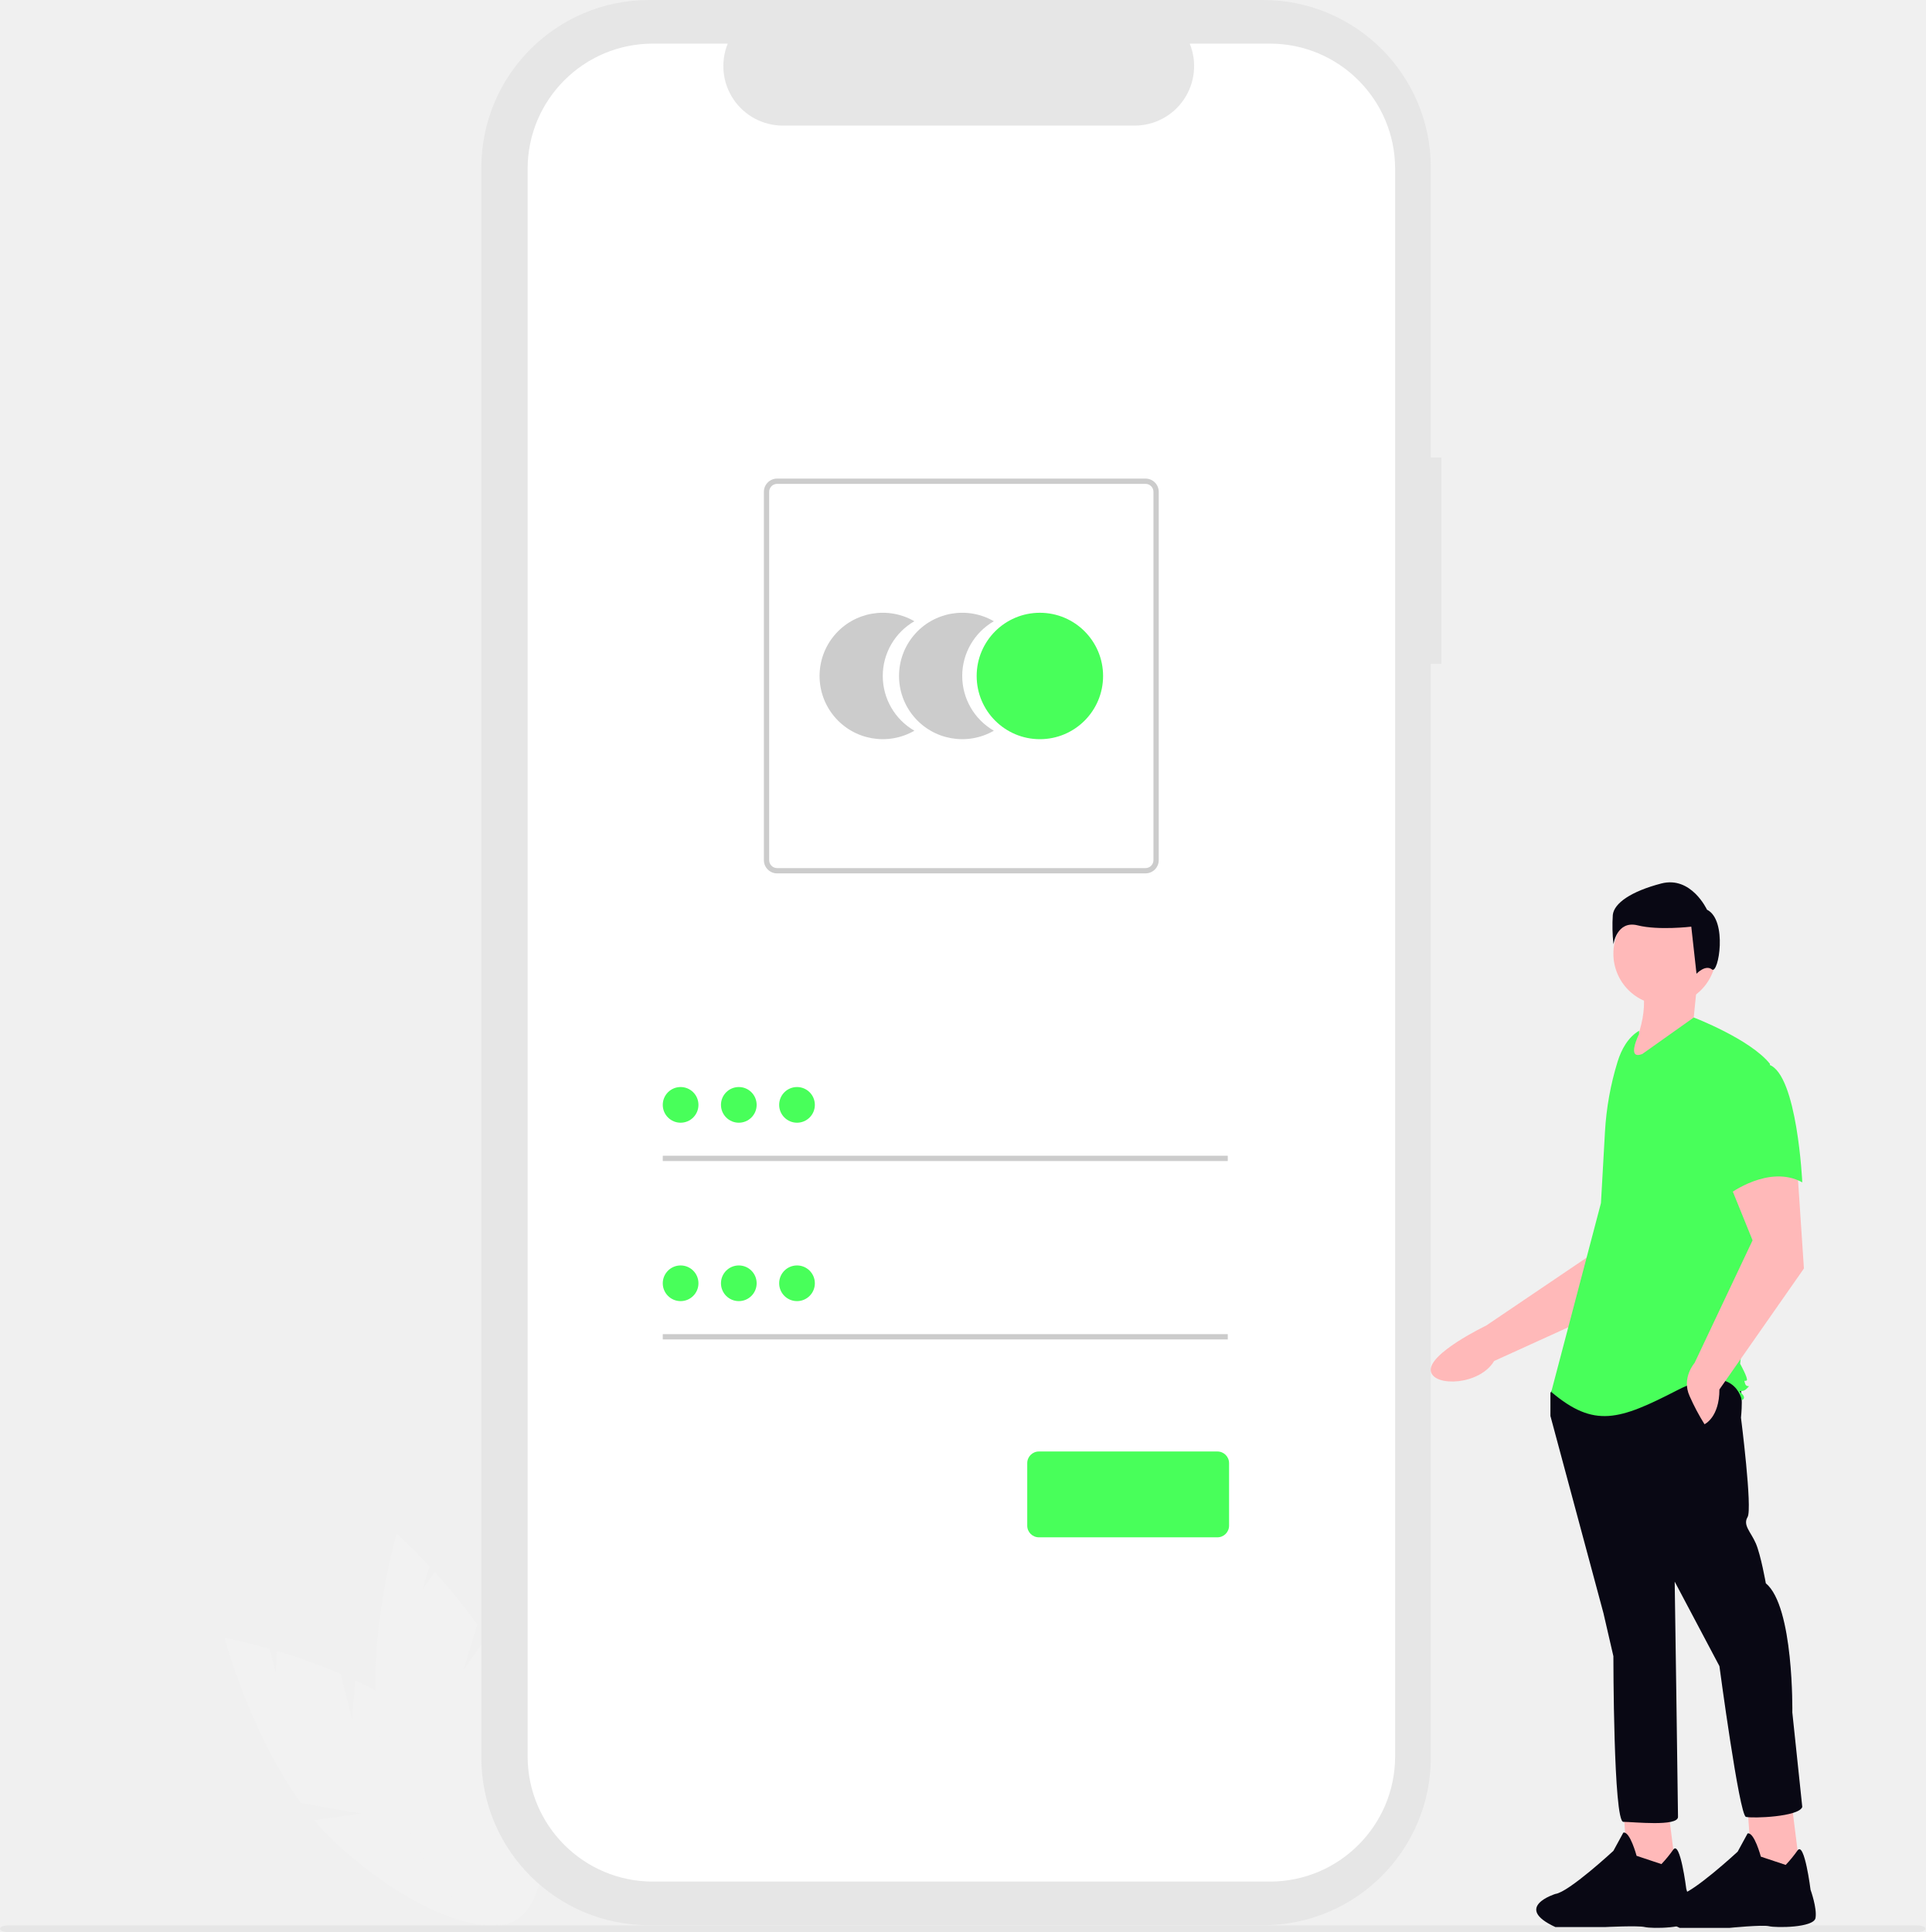
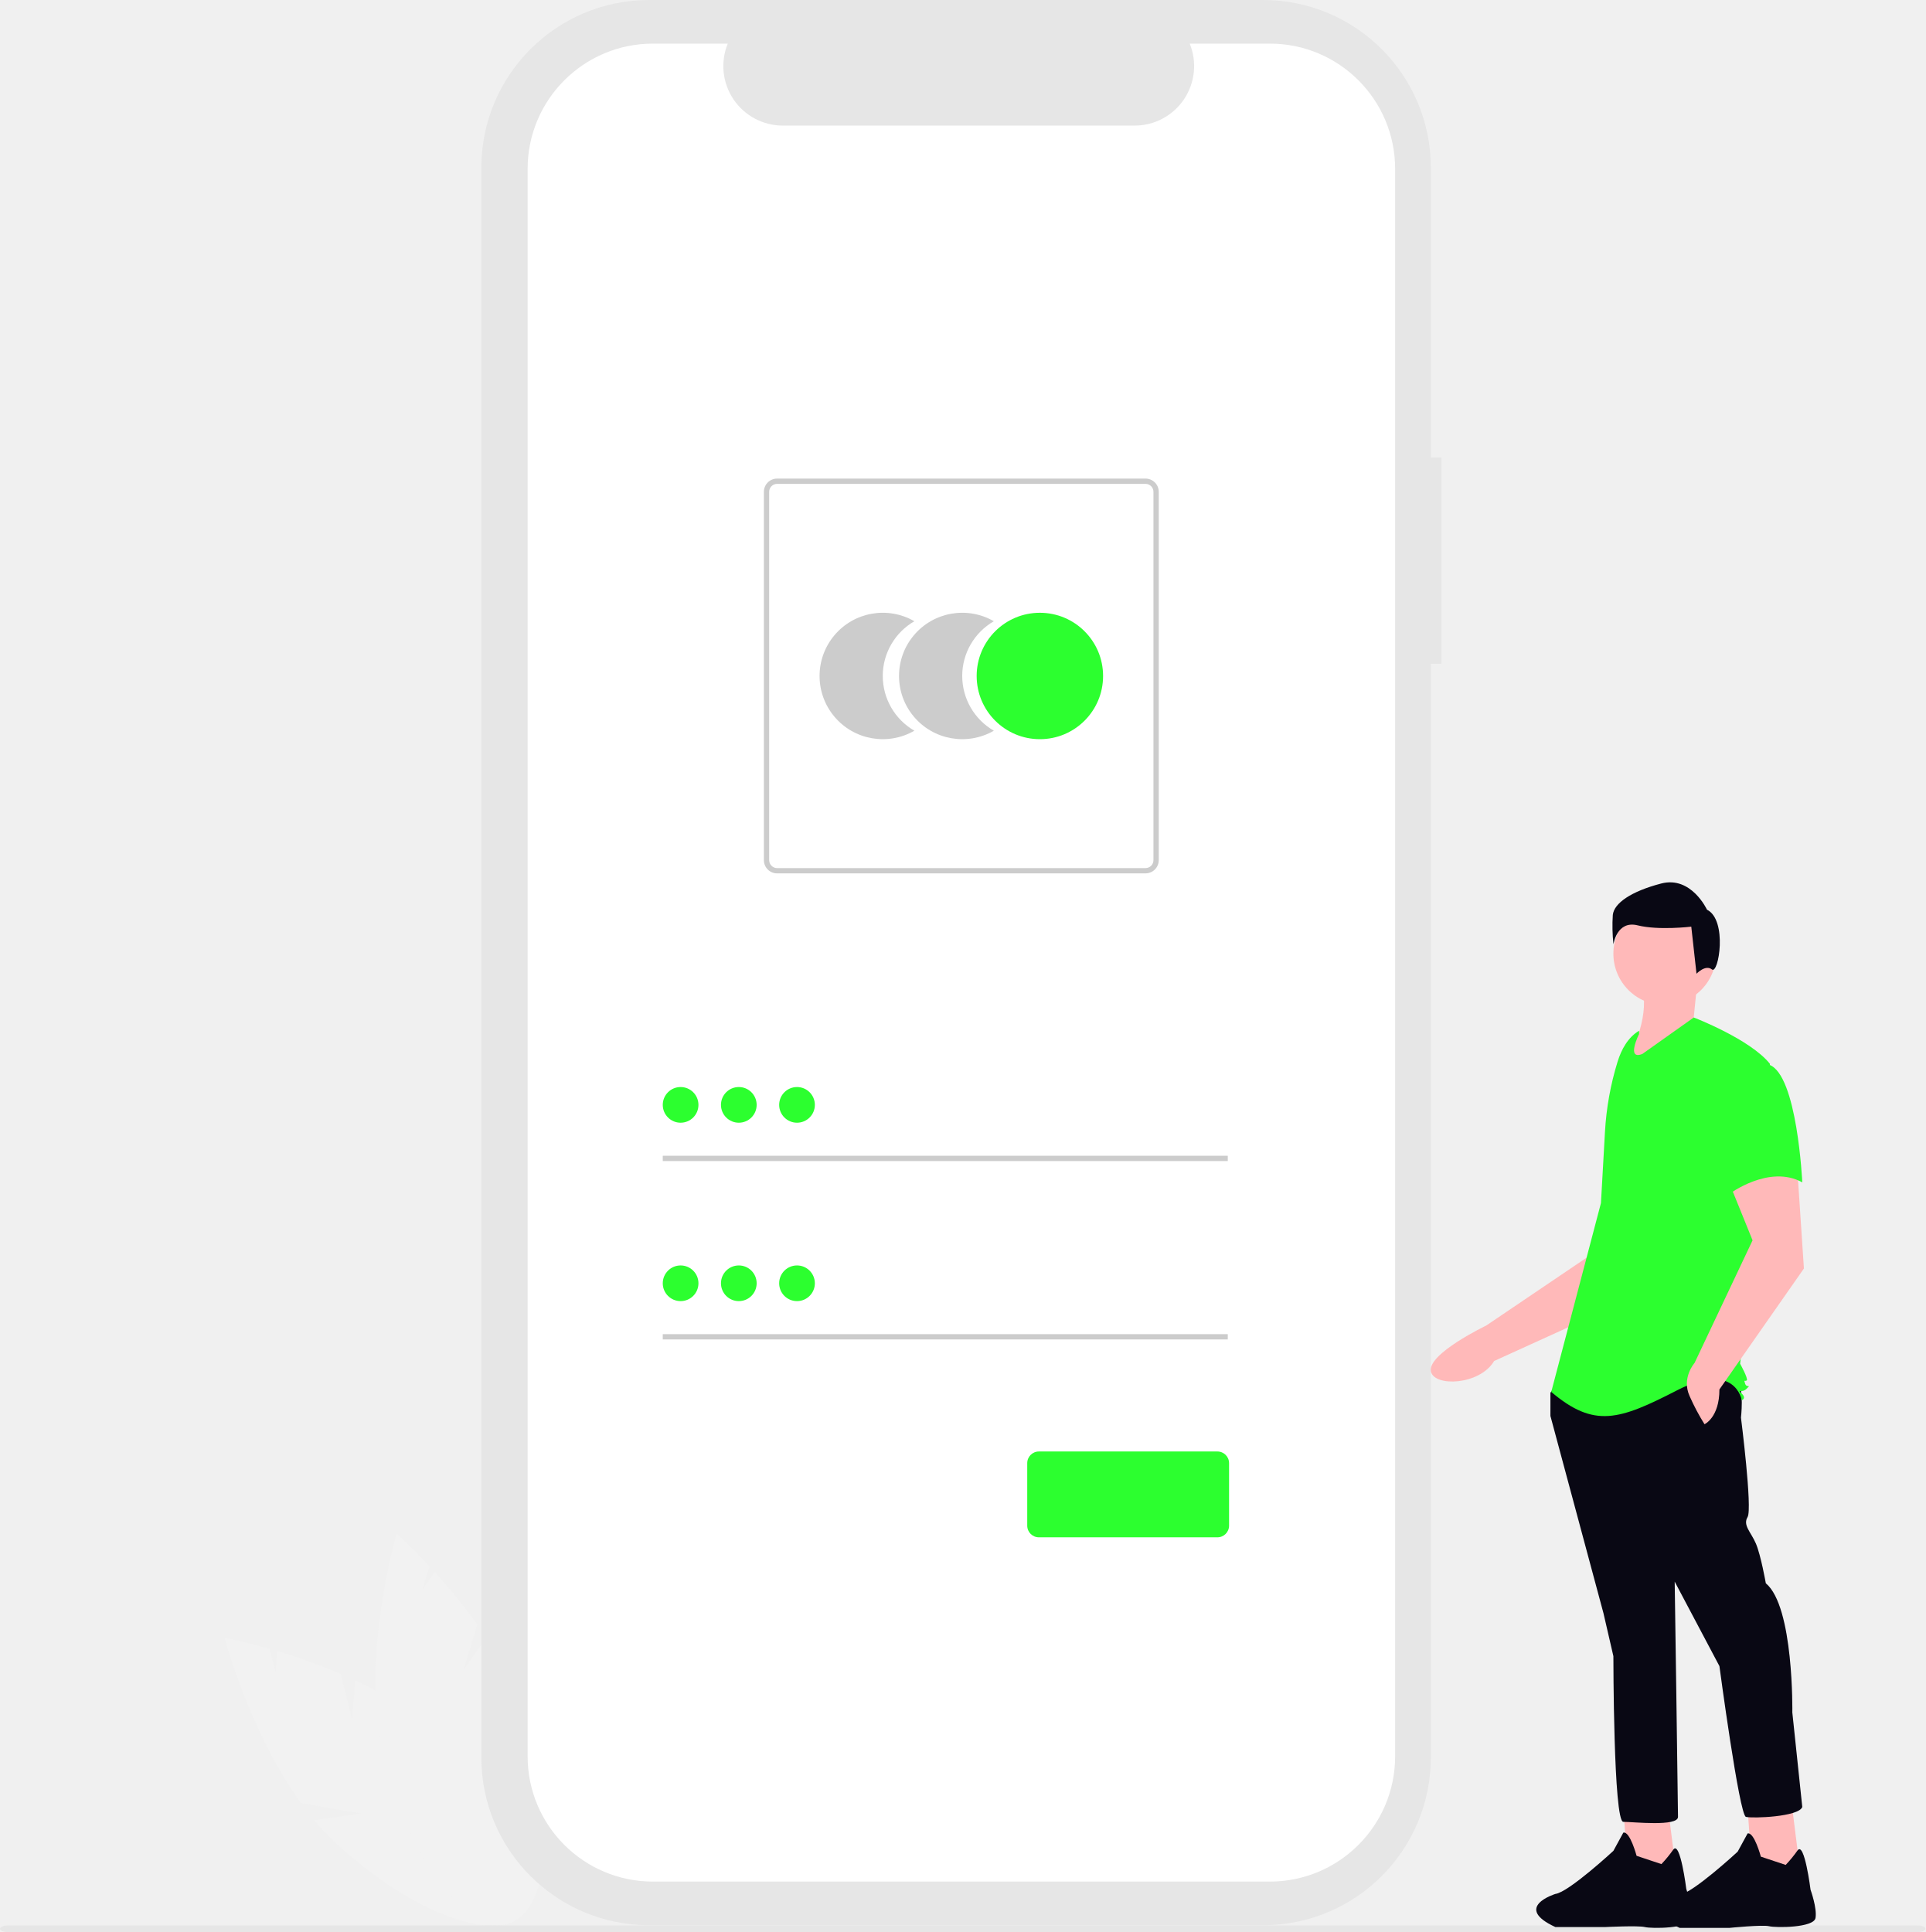
<svg xmlns="http://www.w3.org/2000/svg" width="720" height="722.539" viewBox="0 0 720 722.539" role="img" artist="Katerina Limpitsouni" source="https://undraw.co/">
  <g id="Group_64" data-name="Group 64" transform="translate(-600.001 -166)">
    <g id="Group_63" data-name="Group 63" transform="translate(39.127 -21.613)">
-       <path id="Path_1-656" data-name="Path 1" d="M275.321,690.449,270.949,673.2a223.916,223.916,0,0,0-23.758-8.524l-.552,8.015-2.238-8.83c-10.012-2.862-16.824-4.121-16.824-4.121s9.2,34.987,28.5,61.735l22.486,3.95-17.469,2.519a90.608,90.608,0,0,0,7.811,8.28c28.072,26.057,59.34,38.013,69.838,26.7s-3.749-41.6-31.822-67.656c-8.7-8.078-19.635-14.56-30.579-19.664Z" transform="translate(417.297 140.418)" fill="#f2f2f2" />
-       <path id="Path_2-657" data-name="Path 2" d="M345.1,652.214l5.171-17.023a223.933,223.933,0,0,0-15.931-19.578l-4.615,6.576,2.648-8.716c-7.093-7.623-12.273-12.221-12.273-12.221s-10.208,34.706-7.516,67.579l17.207,15-16.259-6.874a90.606,90.606,0,0,0,2.409,11.128c10.562,36.817,31.149,63.214,45.982,58.958s18.295-37.551,7.732-74.368c-3.274-11.414-9.283-22.614-16.013-32.638Z" transform="translate(389.102 159.921)" fill="#f2f2f2" />
+       <path id="Path_1-54" data-name="Path 1" d="M275.321,690.449,270.949,673.2a223.916,223.916,0,0,0-23.758-8.524l-.552,8.015-2.238-8.83c-10.012-2.862-16.824-4.121-16.824-4.121s9.2,34.987,28.5,61.735l22.486,3.95-17.469,2.519a90.608,90.608,0,0,0,7.811,8.28c28.072,26.057,59.34,38.013,69.838,26.7s-3.749-41.6-31.822-67.656c-8.7-8.078-19.635-14.56-30.579-19.664Z" transform="translate(417.297 140.418)" fill="#f2f2f2" />
+       <path id="Path_2-55" data-name="Path 2" d="M345.1,652.214l5.171-17.023a223.933,223.933,0,0,0-15.931-19.578l-4.615,6.576,2.648-8.716c-7.093-7.623-12.273-12.221-12.273-12.221s-10.208,34.706-7.516,67.579l17.207,15-16.259-6.874a90.606,90.606,0,0,0,2.409,11.128c10.562,36.817,31.149,63.214,45.982,58.958s18.295-37.551,7.732-74.368c-3.274-11.414-9.283-22.614-16.013-32.638Z" transform="translate(389.102 159.921)" fill="#f2f2f2" />
    </g>
    <g id="Group_62" data-name="Group 62" transform="translate(44.037 -0.462)">
-       <path id="Path_22-658" data-name="Path 22" d="M734.978,247.559h-3.956V139.187A62.725,62.725,0,0,0,668.3,76.462H438.687a62.725,62.725,0,0,0-62.725,62.725V733.736a62.725,62.725,0,0,0,62.725,62.725H668.3a62.725,62.725,0,0,0,62.724-62.724V324.7h3.956Z" transform="translate(360 90)" fill="#e6e6e6" />
-       <path id="Path_23-659" data-name="Path 23" d="M671.423,93.336H641.454a22.255,22.255,0,0,1-20.607,30.659H489.306A22.254,22.254,0,0,1,468.7,93.335H440.708a46.843,46.843,0,0,0-46.843,46.843V733.864a46.843,46.843,0,0,0,46.843,46.843H671.423a46.843,46.843,0,0,0,46.843-46.843h0V140.177a46.843,46.843,0,0,0-46.842-46.842Z" transform="translate(359.405 89.439)" fill="#fff" />
-       <path id="Path_6-660" data-name="Path 6" d="M530.421,337.151a23.626,23.626,0,0,1,11.827-20.472,23.637,23.637,0,1,0,0,40.939,23.621,23.621,0,0,1-11.823-20.467Z" transform="translate(355.65 82.117)" fill="#ccc" />
-       <path id="Path_7-661" data-name="Path 7" d="M561.158,337.151a23.625,23.625,0,0,1,11.827-20.472,23.637,23.637,0,1,0,0,40.939,23.621,23.621,0,0,1-11.823-20.467Z" transform="translate(354.627 82.117)" fill="#ccc" />
-       <circle id="Ellipse_1" data-name="Ellipse 1" cx="23.637" cy="23.637" r="23.637" transform="translate(921.189 395.631)" fill="#48ff5a" />
-       <path id="Path_8-662" data-name="Path 8" d="M627.963,409.252H490.2a4.953,4.953,0,0,1-4.947-4.947V266.543A4.953,4.953,0,0,1,490.2,261.6H627.963a4.953,4.953,0,0,1,4.947,4.947V404.3a4.953,4.953,0,0,1-4.947,4.947ZM490.2,263.576a2.971,2.971,0,0,0-2.968,2.968V404.306a2.971,2.971,0,0,0,2.968,2.968H627.963a2.971,2.971,0,0,0,2.968-2.968V266.544a2.971,2.971,0,0,0-2.968-2.968Z" transform="translate(356.366 83.844)" fill="#ccc" />
+       <path id="Path_22-56" data-name="Path 22" d="M734.978,247.559h-3.956V139.187A62.725,62.725,0,0,0,668.3,76.462H438.687a62.725,62.725,0,0,0-62.725,62.725V733.736a62.725,62.725,0,0,0,62.725,62.725H668.3a62.725,62.725,0,0,0,62.724-62.724V324.7h3.956Z" transform="translate(360 90)" fill="#e6e6e6" />
+       <path id="Path_23-57" data-name="Path 23" d="M671.423,93.336H641.454a22.255,22.255,0,0,1-20.607,30.659H489.306A22.254,22.254,0,0,1,468.7,93.335H440.708a46.843,46.843,0,0,0-46.843,46.843V733.864a46.843,46.843,0,0,0,46.843,46.843H671.423a46.843,46.843,0,0,0,46.843-46.843h0V140.177a46.843,46.843,0,0,0-46.842-46.842Z" transform="translate(359.405 89.439)" fill="#fff" />
+       <path id="Path_6-58" data-name="Path 6" d="M530.421,337.151a23.626,23.626,0,0,1,11.827-20.472,23.637,23.637,0,1,0,0,40.939,23.621,23.621,0,0,1-11.823-20.467Z" transform="translate(355.65 82.117)" fill="#ccc" />
+       <path id="Path_7-59" data-name="Path 7" d="M561.158,337.151a23.625,23.625,0,0,1,11.827-20.472,23.637,23.637,0,1,0,0,40.939,23.621,23.621,0,0,1-11.823-20.467Z" transform="translate(354.627 82.117)" fill="#ccc" />
+       <circle id="Ellipse_1" data-name="Ellipse 1" cx="23.637" cy="23.637" r="23.637" transform="translate(921.189 395.631)" fill="#2CFF2F" />
+       <path id="Path_8-60" data-name="Path 8" d="M627.963,409.252H490.2a4.953,4.953,0,0,1-4.947-4.947V266.543A4.953,4.953,0,0,1,490.2,261.6H627.963a4.953,4.953,0,0,1,4.947,4.947V404.3a4.953,4.953,0,0,1-4.947,4.947ZM490.2,263.576a2.971,2.971,0,0,0-2.968,2.968V404.306a2.971,2.971,0,0,0,2.968,2.968H627.963a2.971,2.971,0,0,0,2.968-2.968V266.544a2.971,2.971,0,0,0-2.968-2.968Z" transform="translate(356.366 83.844)" fill="#ccc" />
      <rect id="Rectangle_1" data-name="Rectangle 1" width="211.284" height="1.979" transform="translate(803.805 598.696)" fill="#ccc" />
-       <circle id="Ellipse_2" data-name="Ellipse 2" cx="6.672" cy="6.672" r="6.672" transform="translate(803.805 572.996)" fill="#48ff5a" />
+       <circle id="Ellipse_2" data-name="Ellipse 2" cx="6.672" cy="6.672" r="6.672" transform="translate(803.805 572.996)" fill="#2CFF2F" />
      <rect id="Rectangle_2" data-name="Rectangle 2" width="211.284" height="1.979" transform="translate(803.805 665.417)" fill="#ccc" />
-       <circle id="Ellipse_3" data-name="Ellipse 3" cx="6.672" cy="6.672" r="6.672" transform="translate(803.805 639.718)" fill="#48ff5a" />
-       <path id="Path_977-663" data-name="Path 977" d="M658.244,670.068H591.472a4.355,4.355,0,0,1-4.35-4.35v-23.4a4.355,4.355,0,0,1,4.35-4.35h66.772a4.355,4.355,0,0,1,4.35,4.35v23.4a4.355,4.355,0,0,1-4.35,4.35Z" transform="translate(352.978 71.328)" fill="#48ff5a" />
-       <circle id="Ellipse_7" data-name="Ellipse 7" cx="6.672" cy="6.672" r="6.672" transform="translate(825.57 572.996)" fill="#48ff5a" />
-       <circle id="Ellipse_8" data-name="Ellipse 8" cx="6.672" cy="6.672" r="6.672" transform="translate(847.335 572.996)" fill="#48ff5a" />
-       <circle id="Ellipse_9" data-name="Ellipse 9" cx="6.672" cy="6.672" r="6.672" transform="translate(825.57 639.718)" fill="#48ff5a" />
-       <circle id="Ellipse_10" data-name="Ellipse 10" cx="6.672" cy="6.672" r="6.672" transform="translate(847.335 639.718)" fill="#48ff5a" />
+       <circle id="Ellipse_3" data-name="Ellipse 3" cx="6.672" cy="6.672" r="6.672" transform="translate(803.805 639.718)" fill="#2CFF2F" />
+       <path id="Path_977-61" data-name="Path 977" d="M658.244,670.068H591.472a4.355,4.355,0,0,1-4.35-4.35v-23.4a4.355,4.355,0,0,1,4.35-4.35h66.772a4.355,4.355,0,0,1,4.35,4.35v23.4a4.355,4.355,0,0,1-4.35,4.35Z" transform="translate(352.978 71.328)" fill="#2CFF2F" />
+       <circle id="Ellipse_7" data-name="Ellipse 7" cx="6.672" cy="6.672" r="6.672" transform="translate(825.57 572.996)" fill="#2CFF2F" />
+       <circle id="Ellipse_8" data-name="Ellipse 8" cx="6.672" cy="6.672" r="6.672" transform="translate(847.335 572.996)" fill="#2CFF2F" />
+       <circle id="Ellipse_9" data-name="Ellipse 9" cx="6.672" cy="6.672" r="6.672" transform="translate(825.57 639.718)" fill="#2CFF2F" />
+       <circle id="Ellipse_10" data-name="Ellipse 10" cx="6.672" cy="6.672" r="6.672" transform="translate(847.335 639.718)" fill="#2CFF2F" />
    </g>
-     <path id="Path_88-664" data-name="Path 88" d="M966.106,823.539H251.642c-1.529,0-2.768-.546-2.768-1.218s1.239-1.219,2.768-1.219H966.106c1.528,0,2.768.546,2.768,1.219S967.634,823.539,966.106,823.539Z" transform="translate(351.127 65)" fill="#e6e6e6" />
+     <path id="Path_88-62" data-name="Path 88" d="M966.106,823.539H251.642c-1.529,0-2.768-.546-2.768-1.218s1.239-1.219,2.768-1.219H966.106c1.528,0,2.768.546,2.768,1.219S967.634,823.539,966.106,823.539Z" transform="translate(351.127 65)" fill="#e6e6e6" />
    <g id="Group_61" data-name="Group 61" transform="translate(-21145.078 -2078.104)">
-       <path id="Path_92-665" data-name="Path 92" d="M893.722,361.268l-16.8,33.257L826.7,417.359c-5.364,9.065-22.409,9.759-23.649,3.9-1.391-6.576,20.7-17.161,20.7-17.161l42.012-28.416,3.676-24.463Z" transform="translate(21477.109 2335.737)" fill="#ffb9b9" />
-       <path id="Path_93-666" data-name="Path 93" d="M742.662,464.215,745.76,489l-17.969,1.24-1.858-26.023Z" transform="translate(21626.188 2455.967)" fill="#ffb9b9" />
-       <path id="Path_94-667" data-name="Path 94" d="M900.869,676.83a48.641,48.641,0,0,0,4.434-5.422c2.575-3.564,4.86,14.716,4.86,14.716s2.479,7.435,1.859,11.153-14.87,3.718-17.349,3.1-14.87,0-14.87,0H861.215c-16.11-7.435,0-12.392,0-12.392,4.957-.62,21.686-16.11,21.686-16.11l3.718-6.815c2.478-.62,4.957,8.674,4.957,8.674Z" transform="translate(21465.504 2264.419)" fill="#090814" />
-       <path id="Path_95-668" data-name="Path 95" d="M802.8,464.616l3.1,24.784-17.969,1.24-1.859-26.024Z" transform="translate(21612.521 2455.876)" fill="#ffb9b9" />
-       <path id="Path_96-669" data-name="Path 96" d="M961.005,677.231a48.7,48.7,0,0,0,4.434-5.422c2.575-3.564,4.86,14.716,4.86,14.716s2.478,6.816,1.859,10.533-14.87,3.717-17.349,3.1-14.87.62-14.87.62H921.351c-16.11-7.435,0-12.392,0-12.392,4.957-.62,21.686-16.11,21.686-16.11l3.718-6.815c2.478-.62,4.957,8.674,4.957,8.674Z" transform="translate(21451.836 2264.328)" fill="#090814" />
-       <path id="Path_97-670" data-name="Path 97" d="M930.929,446.165c2.479,3.1,1.239,13.631,1.239,13.631s4.337,34.078,2.478,37.176,1.239,5.576,3.1,9.914,3.718,14.87,3.718,14.87c10.533,8.674,9.914,48.329,9.914,48.329l3.717,35.317c-1.239,3.718-18.588,4.337-21.066,3.718s-9.914-56.384-9.914-56.384l-16.729-31.6s1.239,84.265,1.239,87.983-16.729,1.859-20.447,1.859-3.718-61.96-3.718-61.96l-3.718-16.109-19.827-73.732V450.5l3.1-4.337S928.451,443.067,930.929,446.165Z" transform="translate(21463.943 2314.471)" fill="#090814" />
+       <path id="Path_92-63" data-name="Path 92" d="M893.722,361.268l-16.8,33.257L826.7,417.359c-5.364,9.065-22.409,9.759-23.649,3.9-1.391-6.576,20.7-17.161,20.7-17.161l42.012-28.416,3.676-24.463Z" transform="translate(21477.109 2335.737)" fill="#ffb9b9" />
+       <path id="Path_93-64" data-name="Path 93" d="M742.662,464.215,745.76,489l-17.969,1.24-1.858-26.023Z" transform="translate(21626.188 2455.967)" fill="#ffb9b9" />
+       <path id="Path_94-65" data-name="Path 94" d="M900.869,676.83a48.641,48.641,0,0,0,4.434-5.422c2.575-3.564,4.86,14.716,4.86,14.716s2.479,7.435,1.859,11.153-14.87,3.718-17.349,3.1-14.87,0-14.87,0H861.215c-16.11-7.435,0-12.392,0-12.392,4.957-.62,21.686-16.11,21.686-16.11l3.718-6.815c2.478-.62,4.957,8.674,4.957,8.674Z" transform="translate(21465.504 2264.419)" fill="#090814" />
+       <path id="Path_95-66" data-name="Path 95" d="M802.8,464.616l3.1,24.784-17.969,1.24-1.859-26.024Z" transform="translate(21612.521 2455.876)" fill="#ffb9b9" />
+       <path id="Path_96-67" data-name="Path 96" d="M961.005,677.231a48.7,48.7,0,0,0,4.434-5.422c2.575-3.564,4.86,14.716,4.86,14.716s2.478,6.816,1.859,10.533-14.87,3.717-17.349,3.1-14.87.62-14.87.62H921.351c-16.11-7.435,0-12.392,0-12.392,4.957-.62,21.686-16.11,21.686-16.11l3.718-6.815c2.478-.62,4.957,8.674,4.957,8.674Z" transform="translate(21451.836 2264.328)" fill="#090814" />
+       <path id="Path_97-68" data-name="Path 97" d="M930.929,446.165c2.479,3.1,1.239,13.631,1.239,13.631s4.337,34.078,2.478,37.176,1.239,5.576,3.1,9.914,3.718,14.87,3.718,14.87c10.533,8.674,9.914,48.329,9.914,48.329l3.717,35.317c-1.239,3.718-18.588,4.337-21.066,3.718s-9.914-56.384-9.914-56.384l-16.729-31.6s1.239,84.265,1.239,87.983-16.729,1.859-20.447,1.859-3.718-61.96-3.718-61.96l-3.718-16.109-19.827-73.732V450.5l3.1-4.337S928.451,443.067,930.929,446.165Z" transform="translate(21463.943 2314.471)" fill="#090814" />
      <circle id="Ellipse_11" data-name="Ellipse 11" cx="19.208" cy="19.208" r="19.208" transform="translate(22348.404 2581.572)" fill="#ffb9b9" />
-       <path id="Path_98-671" data-name="Path 98" d="M901.99,251.326c3.893,8.67,1.588,20.779-6.2,34.078l31.6-14.87-4.957-4.337,1.239-12.392Z" transform="translate(21456.018 2358.437)" fill="#ffb9b9" />
-       <path id="Path_99-672" data-name="Path 99" d="M894.154,275.527c-4.138,2.46-6.613,6.98-8.034,11.58a109.735,109.735,0,0,0-4.716,26.218l-1.5,26.64L861.316,410.6c16.109,13.631,25.4,10.533,47.089-.62S932.57,413.7,932.57,413.7s1.859-.62,0-2.478,0,0,1.859-1.859,0,0-.62-1.859,0-.62.62-1.239-2.478-6.2-2.478-6.2l4.957-46.47,6.2-65.677c-7.435-9.294-28.5-17.349-28.5-17.349L895.394,284.2c-6.2,2.478-1.239-7.435-1.239-7.435Z" transform="translate(21463.852 2354.064)" fill="#48ff5a" />
-       <path id="Path_100-673" data-name="Path 100" d="M968.242,343.937l2.478,37.176-31.6,45.231c0,10.533-5.576,13.012-5.576,13.012a81.9,81.9,0,0,1-5.576-10.533c-3.1-6.816,1.859-12.392,1.859-12.392l21.686-45.85-9.294-22.925Z" transform="translate(21448.936 2337.39)" fill="#ffb9b9" />
-       <path id="Path_101-674" data-name="Path 101" d="M960.1,293.046c10.533,3.718,12.392,43.992,12.392,43.992-12.392-6.816-27.262,4.337-27.262,4.337s-3.1-10.533-6.816-24.164a23.68,23.68,0,0,1,4.957-22.306S949.563,289.329,960.1,293.046Z" transform="translate(21446.549 2349.247)" fill="#48ff5a" />
-       <path id="Path_102-675" data-name="Path 102" d="M928.148,237.734c-2.445-1.956-5.781,1.6-5.781,1.6l-1.956-17.606s-12.226,1.467-20.051-.489-9.047,7.091-9.047,7.091a62.8,62.8,0,0,1-.245-11c.489-4.4,6.847-8.8,18.095-11.737s17.116,9.781,17.116,9.781C934.1,219.283,930.593,239.691,928.148,237.734Z" transform="translate(21457.121 2368.931)" fill="#090814" />
+       <path id="Path_98-69" data-name="Path 98" d="M901.99,251.326c3.893,8.67,1.588,20.779-6.2,34.078l31.6-14.87-4.957-4.337,1.239-12.392Z" transform="translate(21456.018 2358.437)" fill="#ffb9b9" />
+       <path id="Path_99-70" data-name="Path 99" d="M894.154,275.527c-4.138,2.46-6.613,6.98-8.034,11.58a109.735,109.735,0,0,0-4.716,26.218l-1.5,26.64L861.316,410.6c16.109,13.631,25.4,10.533,47.089-.62S932.57,413.7,932.57,413.7s1.859-.62,0-2.478,0,0,1.859-1.859,0,0-.62-1.859,0-.62.62-1.239-2.478-6.2-2.478-6.2l4.957-46.47,6.2-65.677c-7.435-9.294-28.5-17.349-28.5-17.349L895.394,284.2c-6.2,2.478-1.239-7.435-1.239-7.435Z" transform="translate(21463.852 2354.064)" fill="#2CFF2F" />
+       <path id="Path_100-71" data-name="Path 100" d="M968.242,343.937l2.478,37.176-31.6,45.231c0,10.533-5.576,13.012-5.576,13.012a81.9,81.9,0,0,1-5.576-10.533c-3.1-6.816,1.859-12.392,1.859-12.392l21.686-45.85-9.294-22.925Z" transform="translate(21448.936 2337.39)" fill="#ffb9b9" />
+       <path id="Path_101-72" data-name="Path 101" d="M960.1,293.046c10.533,3.718,12.392,43.992,12.392,43.992-12.392-6.816-27.262,4.337-27.262,4.337s-3.1-10.533-6.816-24.164a23.68,23.68,0,0,1,4.957-22.306S949.563,289.329,960.1,293.046Z" transform="translate(21446.549 2349.247)" fill="#2CFF2F" />
+       <path id="Path_102-73" data-name="Path 102" d="M928.148,237.734c-2.445-1.956-5.781,1.6-5.781,1.6l-1.956-17.606s-12.226,1.467-20.051-.489-9.047,7.091-9.047,7.091a62.8,62.8,0,0,1-.245-11c.489-4.4,6.847-8.8,18.095-11.737s17.116,9.781,17.116,9.781C934.1,219.283,930.593,239.691,928.148,237.734Z" transform="translate(21457.121 2368.931)" fill="#090814" />
    </g>
  </g>
</svg>
